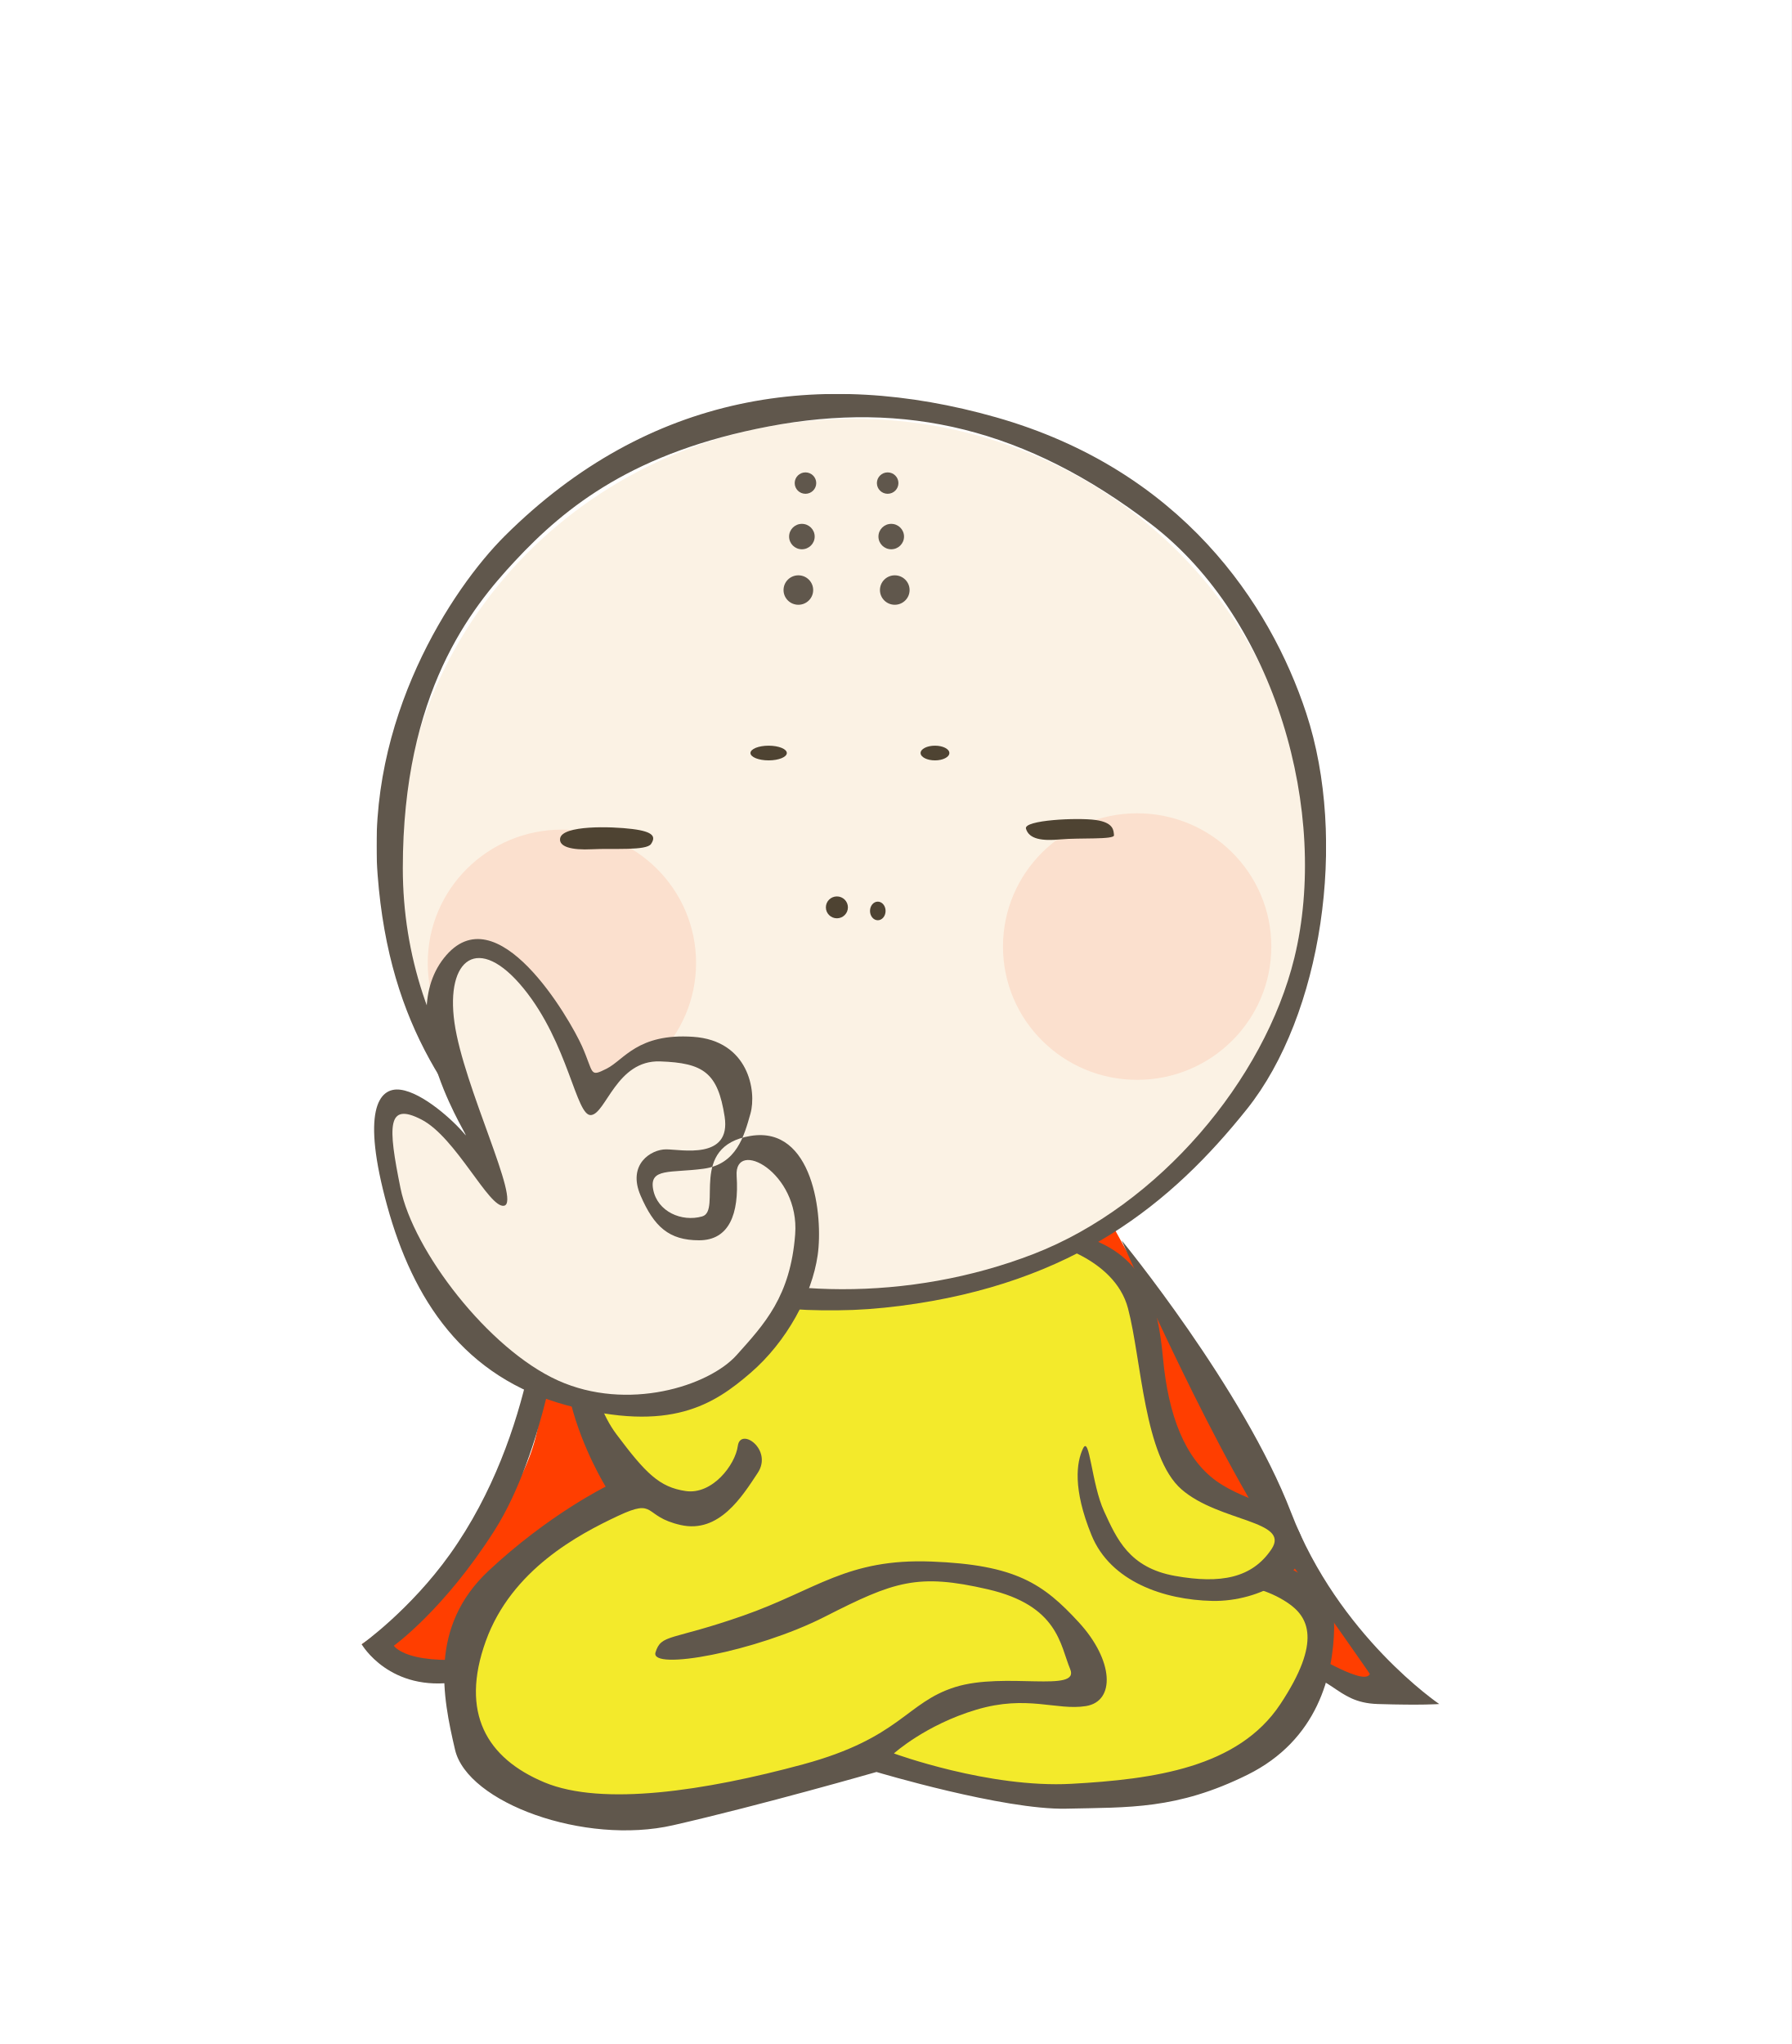
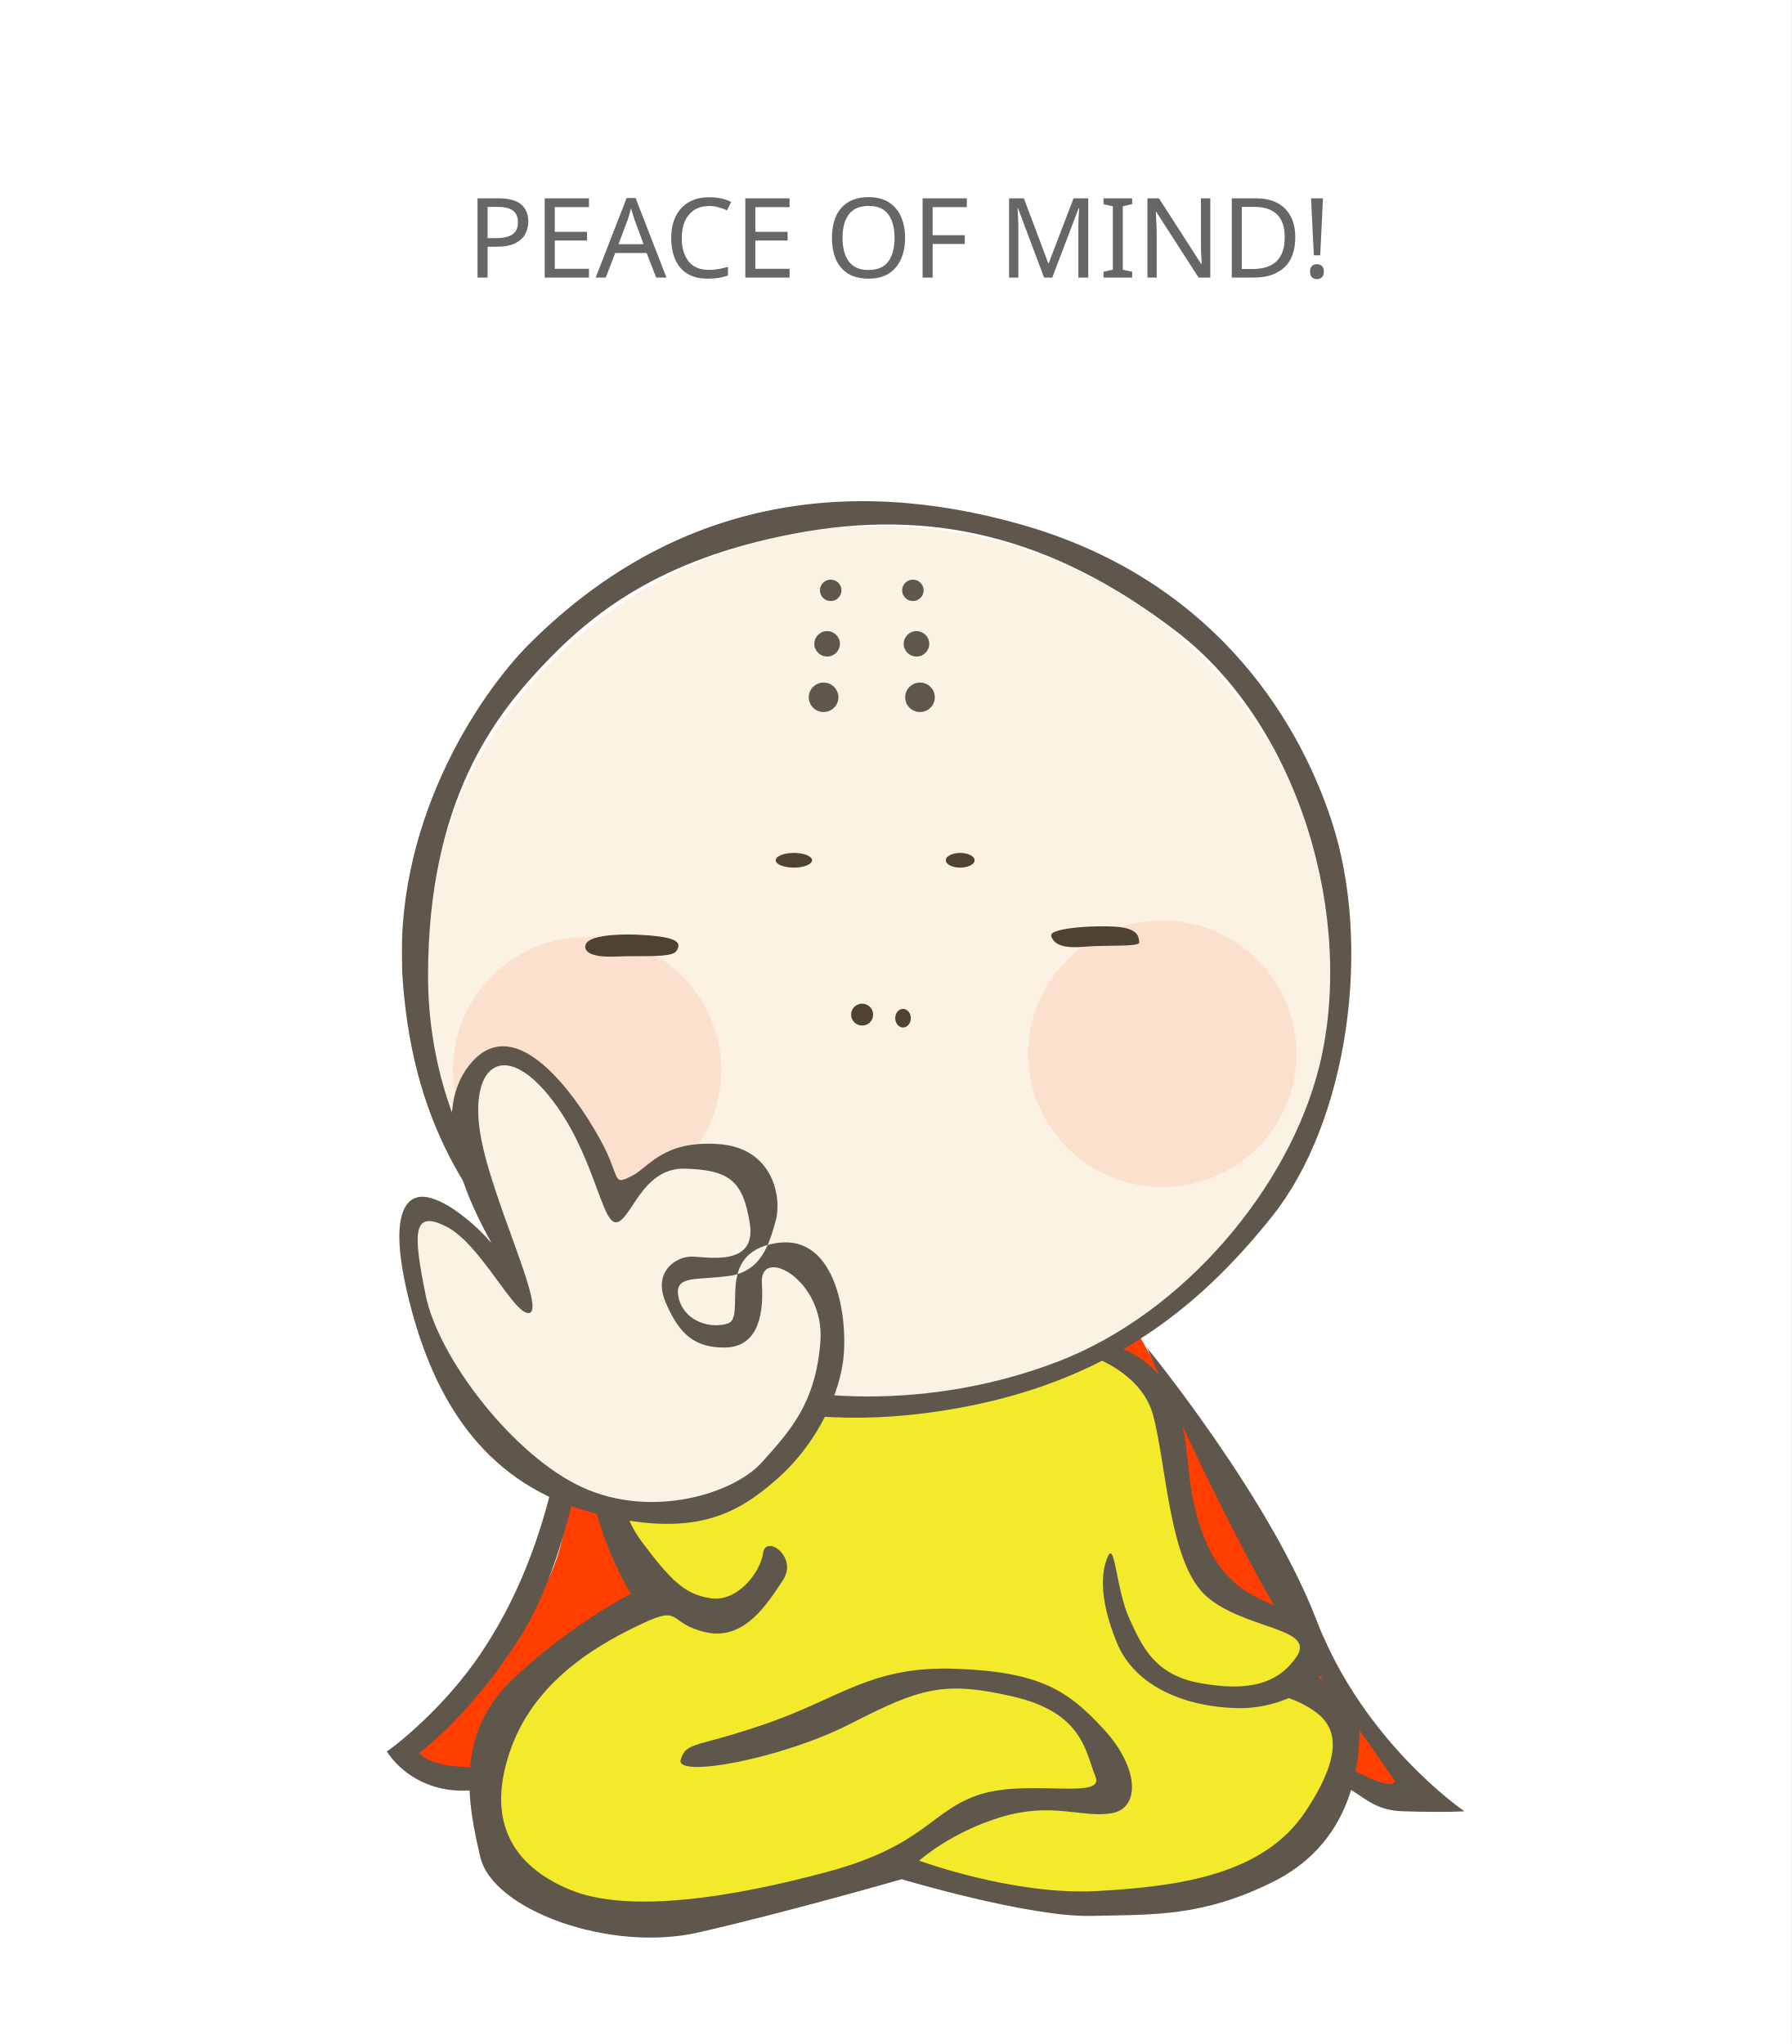
<svg xmlns="http://www.w3.org/2000/svg" xmlns:xlink="http://www.w3.org/1999/xlink" width="284px" height="324px" viewBox="0 0 284 324" version="1.1">
  <defs>
    <polygon id="path-1" points="150.963 1.365 0.428 1.365 0.428 146.647 150.963 146.647 150.963 1.365" />
  </defs>
  <g id="LANDING" stroke="none" stroke-width="1" fill="none" fill-rule="evenodd">
    <g id="Group-52">
      <rect id="Rectangle-4" fill="#FFFFFF" x="0" y="0" width="284" height="324" />
-       <g id="Page-1" transform="translate(55.72152, 60.2)">
+       <g id="Page-1" transform="translate(59.72152, 77.2)">
        <g id="Group-38" transform="translate(0, 0.880287)">
          <g id="Group-51" transform="translate(0, 126.1636)">
            <path d="M117.245,0.829 C117.245,0.829 140.44,43.087 147.657,55.622 C154.876,68.155 166.231,81.005 166.231,81.005 C166.231,81.005 151.587,75.312 140.822,76.578 C130.058,77.843 131.672,78.905 131.672,78.905 L42.218,78.685 C42.218,78.685 24.544,79.783 16.798,79.345 C9.05,78.907 1.62,73.403 1.62,73.403 C1.62,73.403 25.428,57.688 29.381,39.811 C33.333,21.931 34.816,14.303 34.816,14.303 L117.245,0.829 Z" id="Fill-1" fill="#FF3E00" />
            <path d="M122.091,9.367 C122.091,9.367 141.42,32.915 148.951,52.499 C156.485,72.083 172.436,82.866 172.436,82.866 C172.436,82.866 169.777,83.087 162.687,82.866 C155.599,82.646 155.82,77.585 146.957,77.585 C138.096,77.585 129.955,82.963 129.955,82.963 L131.671,78.905 C131.671,78.905 136.989,73.183 144.298,73.403 C151.61,73.623 154.886,76.925 159.207,78.292 C161.328,78.964 161.423,78.072 161.423,78.072 C161.423,78.072 155.081,68.82 148.508,59.981 C137.875,45.679 122.091,9.367 122.091,9.367" id="Fill-4" fill="#60574C" />
            <path d="M30.124,15.81 C30.124,15.81 29.38,39.809 15.624,59.101 C9.307,67.958 1.62,73.404 1.62,73.404 C1.62,73.404 6.051,81.106 16.798,79.346 C27.542,77.585 43.715,82.963 43.715,82.963 L42.218,78.685 C42.218,78.685 28.207,74.724 22.667,75.384 C17.13,76.044 13.142,76.044 10.261,75.384 C7.381,74.724 6.716,73.624 6.716,73.624 C6.716,73.624 14.693,67.904 22.667,55.36 C30.644,42.818 33.332,21.931 33.332,21.931 L30.124,15.81 Z" id="Fill-7" fill="#60574C" />
          </g>
          <path d="M110.349,133.907 C110.349,133.907 122.633,137.825 125.007,144.984 C127.379,152.146 127.743,167.104 132.102,172.424 C136.463,177.741 142.227,176.452 147.192,180.582 C152.155,184.714 144.282,188.675 144.282,188.675 C144.282,188.675 154.529,191.873 153.902,199.021 C153.274,206.169 150.425,213.847 141.169,218.459 C131.912,223.074 117.322,226.058 103.593,223.206 C89.865,220.354 83.333,218.124 83.333,218.124 C83.333,218.124 57.325,225.836 43.227,225.486 C29.13,225.135 18.77,219.793 17.977,207.752 C17.181,195.713 23.93,187.752 30.607,183.189 C37.286,178.626 45.488,175.327 45.488,175.327 C45.488,175.327 33.982,163.239 36.239,153.771 C38.493,144.306 56.23,134.54 56.23,134.54 L110.349,133.907 Z" id="Fill-10" fill="#F3EA2B" />
          <path d="M110.002,135.809 C110.002,135.809 120.943,138.12 123.1,146.316 C125.256,154.51 125.636,169.853 131.605,175.022 C137.577,180.189 148.915,179.931 145.836,184.499 C142.759,189.066 137.807,190.016 130.545,188.72 C123.28,187.422 121.313,182.837 119.31,178.485 C117.309,174.133 117.015,166.347 115.973,168.514 C114.933,170.681 114.311,174.89 117.311,182.253 C120.312,189.616 128.781,192.522 136.453,192.684 C144.122,192.848 152.284,188.065 150.654,182.812 C149.026,177.56 142.096,177.265 137.095,173.672 C132.096,170.077 129.496,163.25 128.655,154.29 C127.814,145.33 125.871,137.32 114.738,134.547 C103.605,131.771 110.002,135.809 110.002,135.809" id="Fill-12" fill="#60574C" />
          <g id="Group-16" transform="translate(13.22461, 149.8291)" fill="#60574C">
            <path d="M133.746,36.975 C133.746,36.975 142.688,39.719 142.559,47.105 C142.43,54.491 139.995,64.883 128.808,70.419 C117.618,75.954 109.981,75.559 100.087,75.788 C90.195,76.019 69.998,69.972 69.998,69.972 C69.998,69.972 51.812,75.204 37.765,78.413 C23.717,81.62 5.157,74.856 3.192,66.448 C1.227,58.043 -0.984,46.972 8.503,38.084 C17.993,29.198 27.068,24.743 27.068,24.743 C27.068,24.743 23.403,18.834 21.558,11.565 C19.716,4.296 20.414,0.384 20.414,0.384 L24.219,0.939 C24.219,0.939 24.154,10.272 28.775,16.438 C33.394,22.603 35.574,24.832 39.761,25.441 C43.949,26.052 47.607,21.329 48.019,18.286 C48.43,15.241 53.621,18.864 51.173,22.567 C48.724,26.27 45.068,32.2 38.966,30.826 C32.865,29.452 35.228,26.47 29.029,29.38 C22.827,32.29 12.139,37.898 8.058,49.245 C3.979,60.592 8.187,67.785 17.36,71.618 C26.532,75.451 42.906,72.952 58.378,68.757 C73.85,64.562 74.68,58.95 82.494,56.507 C90.31,54.062 102.309,57.482 100.708,53.666 C99.108,49.851 98.83,43.601 87.667,41.019 C76.507,38.439 72.819,39.755 61.835,45.349 C50.854,50.942 34.05,53.987 34.97,51.017 C35.891,48.046 37.385,49.218 48.932,45.169 C60.479,41.118 65.308,36.106 78.7,36.615 C92.09,37.125 96.453,40.15 102.049,46.22 C107.645,52.29 107.892,58.773 103.211,59.525 C98.531,60.275 93.901,57.691 85.831,60.098 C77.762,62.505 72.765,67.032 72.765,67.032 C72.765,67.032 87.819,72.568 100.91,71.847 C114.003,71.128 127.347,69.278 134.013,59.236 C140.678,49.191 138.449,45.362 135.204,43.168 C131.962,40.974 128.503,40.518 128.503,40.518 L133.746,36.975 Z" id="Fill-14" />
          </g>
          <path d="M151.35,74.877 C151.35,113.304 119.207,144.455 79.559,144.455 C39.908,144.455 7.766,113.304 7.766,74.877 C7.766,36.449 39.908,5.298 79.559,5.298 C119.207,5.298 151.35,36.449 151.35,74.877" id="Fill-17" fill="#FBF2E4" />
          <g id="Group-21" transform="translate(3.540783, 0)">
            <mask id="mask-2" fill="white">
              <use xlink:href="#path-1" />
            </mask>
            <g id="Clip-20" />
            <path d="M22.323,27.907 C15.477,35.273 4.595,48.659 4.595,76.543 C4.595,104.429 22.323,127.38 46.955,138.069 C62.463,144.797 84.819,145.356 104.632,137.676 C124.445,129.996 141.201,110.088 145.922,90.78 C151.529,67.841 143.003,37.137 123.208,21.992 C103.414,6.85 84.261,2.388 62.589,6.515 C41.356,10.56 30.526,19.082 22.323,27.907 M98.6,5.056 C128.008,13.403 142.088,34.586 147.808,51.953 C154.433,72.063 150.306,99.839 138.409,114.728 C126.514,129.614 111.049,142.376 83.449,145.92 C55.849,149.465 35.625,139.54 24.205,127.016 C12.784,114.49 2.47,102.168 0.602,77.592 C-1.265,53.016 12.357,32.223 20.804,23.831 C43.647,1.146 70.973,-2.786 98.6,5.056" id="Fill-19" fill="#60574C" mask="url(#mask-2)" />
          </g>
          <path d="M145.818,88.963 C145.818,100.629 136.294,110.088 124.549,110.088 C112.803,110.088 103.28,100.629 103.28,88.963 C103.28,77.297 112.803,67.838 124.549,67.838 C136.294,67.838 145.818,77.297 145.818,88.963" id="Fill-22" fill-opacity="0.1" fill="#FF3E00" />
          <path d="M54.625,91.548 C54.625,103.216 45.102,112.672 33.356,112.672 C21.608,112.672 12.087,103.216 12.087,91.548 C12.087,79.882 21.608,70.423 33.356,70.423 C45.102,70.423 54.625,79.882 54.625,91.548" id="Fill-24" fill-opacity="0.1" fill="#FF3E00" />
          <path d="M78.697,82.748 C78.697,83.707 77.915,84.482 76.952,84.482 C75.987,84.482 75.204,83.707 75.204,82.748 C75.204,81.789 75.987,81.015 76.952,81.015 C77.915,81.015 78.697,81.789 78.697,82.748" id="Fill-26" fill="#4E4332" />
          <path d="M84.669,83.316 C84.669,84.131 84.117,84.791 83.434,84.791 C82.754,84.791 82.2,84.131 82.2,83.316 C82.2,82.501 82.754,81.84 83.434,81.84 C84.117,81.84 84.669,82.501 84.669,83.316" id="Fill-28" fill="#4E4332" />
          <path d="M33.072,71.821 C32.866,73.119 34.815,73.71 38.171,73.535 C41.524,73.359 46.756,73.806 47.493,72.692 C48.232,71.581 47.963,70.763 44.542,70.33 C41.121,69.897 33.407,69.706 33.072,71.821" id="Fill-30" fill="#4E4332" />
          <path d="M106.924,70.277 C107.413,71.946 109.472,72.249 112.425,71.972 C115.376,71.699 120.942,72.042 120.877,71.319 C120.809,70.598 120.877,69.314 117.992,68.903 C115.107,68.49 106.522,68.903 106.924,70.277" id="Fill-32" fill="#4E4332" />
          <path d="M69.012,58.284 C69.012,58.927 67.721,59.45 66.129,59.45 C64.537,59.45 63.249,58.927 63.249,58.284 C63.249,57.642 64.537,57.119 66.129,57.119 C67.721,57.119 69.012,57.642 69.012,58.284" id="Fill-34" fill="#4E4332" />
          <path d="M94.78,58.284 C94.78,58.927 93.758,59.45 92.499,59.45 C91.239,59.45 90.217,58.927 90.217,58.284 C90.217,57.642 91.239,57.119 92.499,57.119 C93.758,57.119 94.78,57.642 94.78,58.284" id="Fill-36" fill="#4E4332" />
        </g>
        <g id="Group-74" transform="translate(68.38403, 14.35407)" fill="#60574C">
          <path d="M5.291,2.021 C5.291,2.958 4.527,3.717 3.584,3.717 C2.641,3.717 1.877,2.958 1.877,2.021 C1.877,1.085 2.641,0.326 3.584,0.326 C4.527,0.326 5.291,1.085 5.291,2.021" id="Fill-62" />
          <path d="M5.045,10.499 C5.045,11.61 4.136,12.513 3.017,12.513 C1.896,12.513 0.989,11.61 0.989,10.499 C0.989,9.387 1.896,8.484 3.017,8.484 C4.136,8.484 5.045,9.387 5.045,10.499" id="Fill-64" />
          <path d="M4.806,18.976 C4.806,20.265 3.755,21.309 2.457,21.309 C1.159,21.309 0.108,20.265 0.108,18.976 C0.108,17.687 1.159,16.642 2.457,16.642 C3.755,16.642 4.806,17.687 4.806,18.976" id="Fill-66" />
          <path d="M14.907,2.021 C14.907,2.958 15.671,3.717 16.614,3.717 C17.557,3.717 18.321,2.958 18.321,2.021 C18.321,1.085 17.557,0.326 16.614,0.326 C15.671,0.326 14.907,1.085 14.907,2.021" id="Fill-68" />
          <path d="M15.152,10.499 C15.152,11.61 16.061,12.513 17.18,12.513 C18.302,12.513 19.209,11.61 19.209,10.499 C19.209,9.387 18.302,8.484 17.18,8.484 C16.061,8.484 15.152,9.387 15.152,10.499" id="Fill-70" />
          <path d="M15.392,18.976 C15.392,20.265 16.443,21.309 17.741,21.309 C19.039,21.309 20.09,20.265 20.09,18.976 C20.09,17.687 19.039,16.642 17.741,16.642 C16.443,16.642 15.392,17.687 15.392,18.976" id="Fill-72" />
        </g>
        <path d="M61.334,117.005 C61.334,117.005 61.465,122.125 56.973,123.306 C52.478,124.487 48.25,122.913 47.323,125.801 C46.398,128.689 47.456,131.184 49.968,133.414 C52.478,135.646 58.293,135.12 58.822,131.707 C59.351,128.296 58.031,124.62 61.334,122.913 C64.637,121.206 69.001,124.357 71.246,129.082 C73.494,133.809 71.644,141.161 68.736,147.2 C65.829,153.238 59.485,159.67 50.099,162.034 C40.714,164.397 27.1,158.488 21.681,153.631 C16.261,148.774 9.845,136.697 7.767,129.607 C5.689,122.518 4.294,117.005 7.767,115.168 C11.24,113.329 20.756,124.487 20.756,124.487 C20.756,124.487 9.388,94.95 18.244,90.356 C27.1,85.761 38.335,113.591 38.335,113.591 C38.335,113.591 42.83,107.683 49.174,106.634 C55.519,105.584 61.465,108.341 61.334,117.005" id="Fill-58" fill="#FBF2E4" />
        <path d="M7.767,112.535 C4.206,112.064 1.572,116.079 5.653,130.927 C9.734,145.773 17.751,158.144 34.168,162.57 C50.585,166.998 57.486,162.397 63.247,157.434 C69.01,152.471 73.003,145.043 73.903,138.766 C74.805,132.488 73.188,118.208 63.247,119.86 C53.305,121.515 58.822,131.708 55.582,132.622 C52.342,133.536 48.507,131.861 47.829,128.369 C47.153,124.875 50.585,125.769 55.819,125.059 C61.056,124.352 62.245,119.86 63.247,116.317 C64.25,112.771 62.957,104.736 54.155,104.148 C45.351,103.557 43.21,107.808 40.445,109.2 C37.677,110.59 38.45,109.935 36.549,105.652 C34.645,101.368 22.985,81.105 14.658,91.66 C6.331,102.216 19.589,121.554 17.988,119.625 C16.193,117.46 11.328,113.007 7.767,112.535 M24.177,130.927 C26.965,130.422 17.751,112.064 16.324,101.902 C14.895,91.741 20.127,87.716 27.27,96.465 C34.41,105.214 35.597,116.788 37.976,116.553 C40.354,116.317 42.02,107.808 48.921,108.046 C55.819,108.282 58.076,109.854 59.152,116.788 C60.226,123.723 52.251,121.987 49.873,121.987 C47.492,121.987 43.687,124.352 45.828,129.312 C47.969,134.275 50.348,136.402 55.107,136.402 C59.864,136.402 61.46,132.247 61.056,126.206 C60.649,120.166 71.081,125.607 70.335,135.458 C69.586,145.308 65.465,149.676 61.056,154.598 C56.645,159.523 43.752,163.601 32.717,158.615 C21.681,153.632 9.774,138.036 7.767,128.131 C5.759,118.228 5.612,114.444 11.09,117.262 C16.569,120.078 21.796,131.356 24.177,130.927" id="Fill-60" fill="#60574C" />
      </g>
+       <text id="PEACE-OF-MIND!" font-family="ChalkboardSE-Regular, Chalkboard SE" font-size="17.6" font-weight="normal" line-spacing="14.4" fill="#666666">
+         <tspan x="74" y="44">PEACE OF MIND!</tspan>
+       </text>
    </g>
  </g>
</svg>
